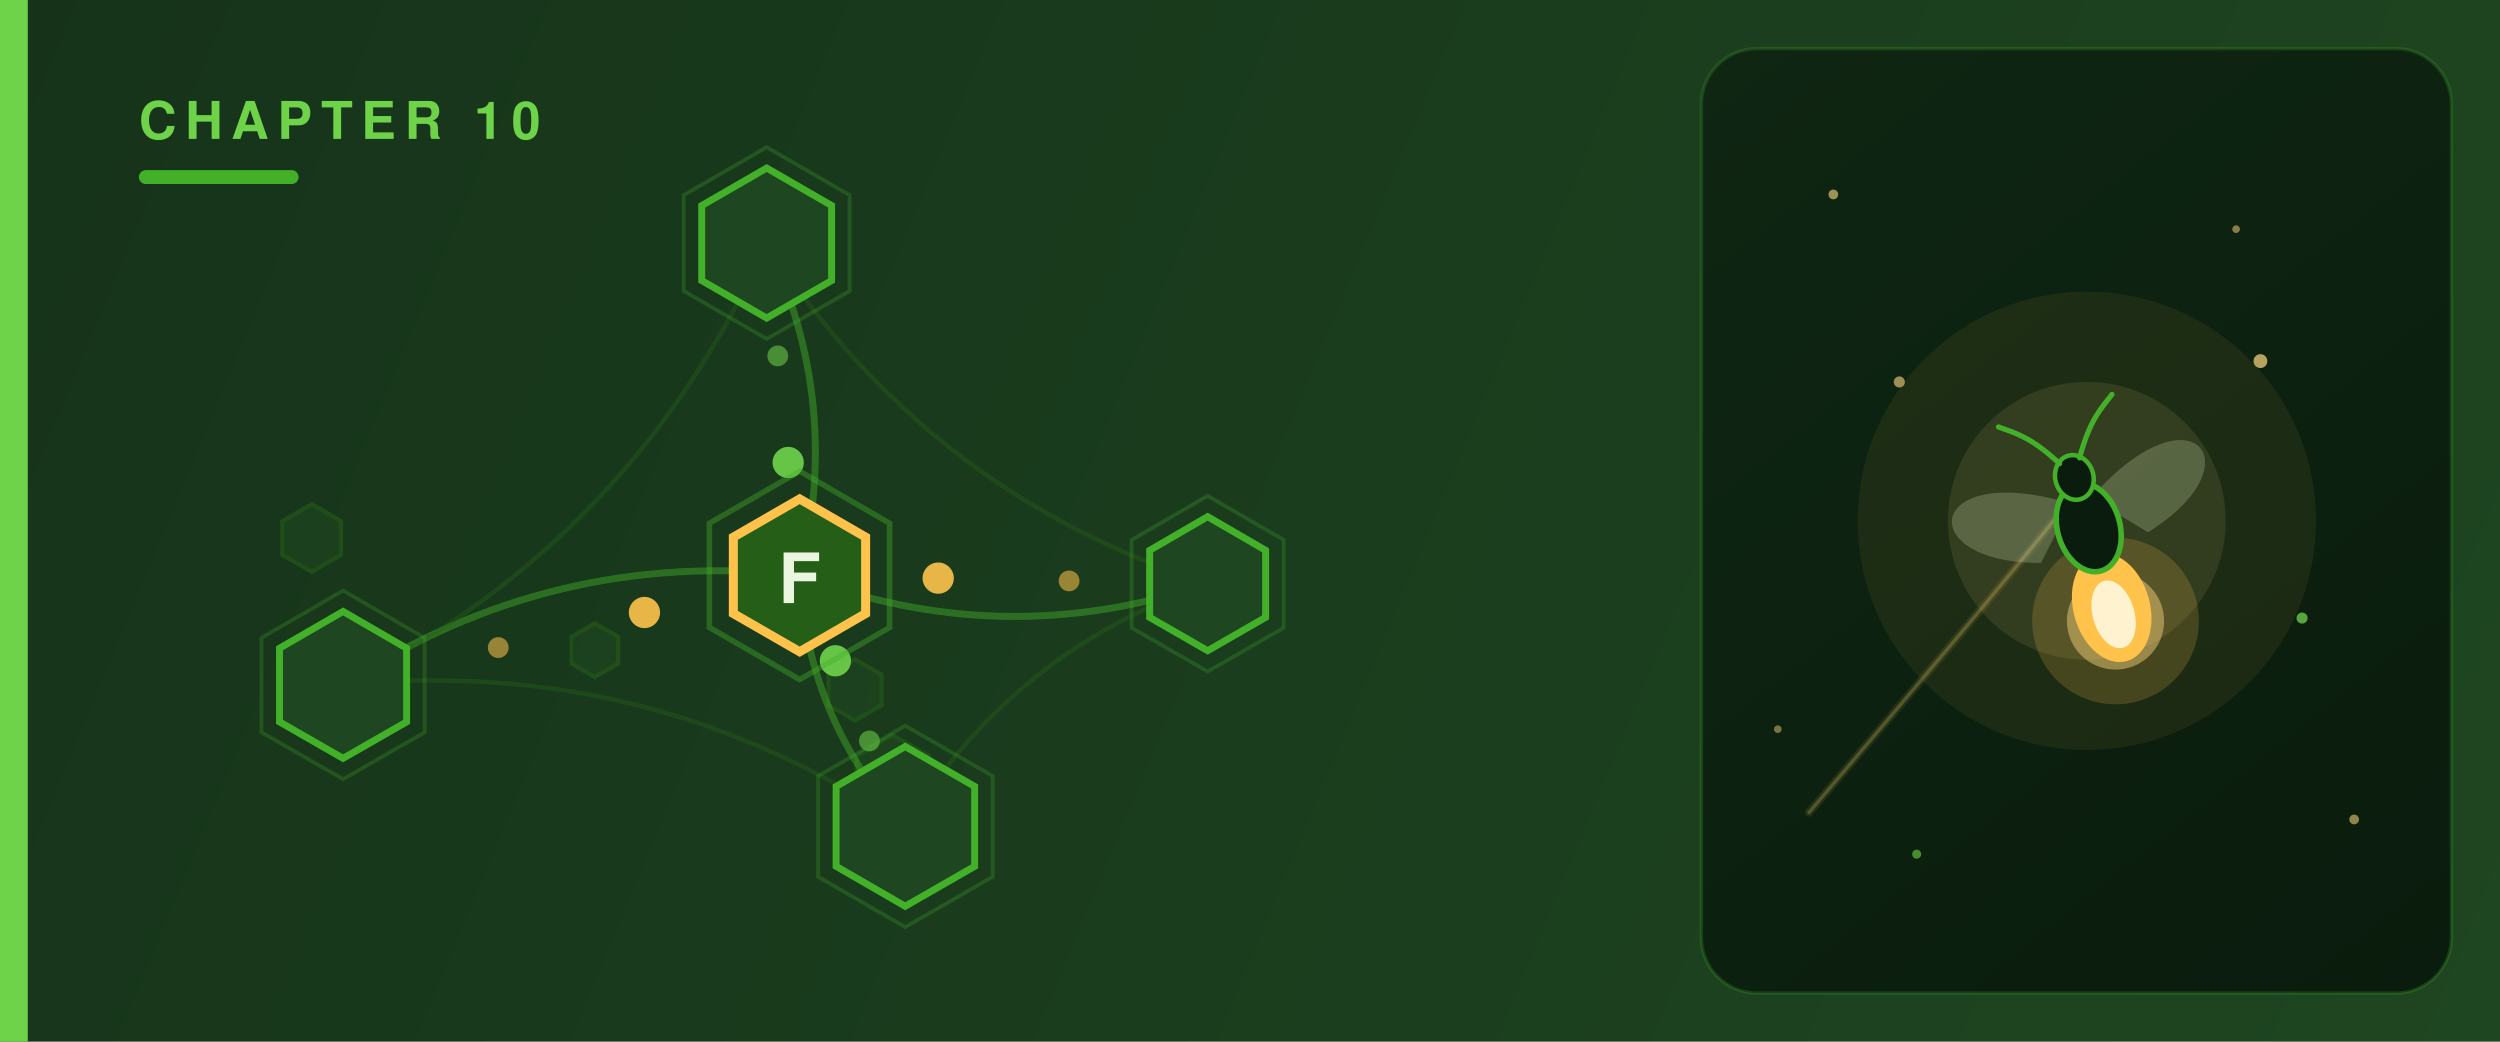
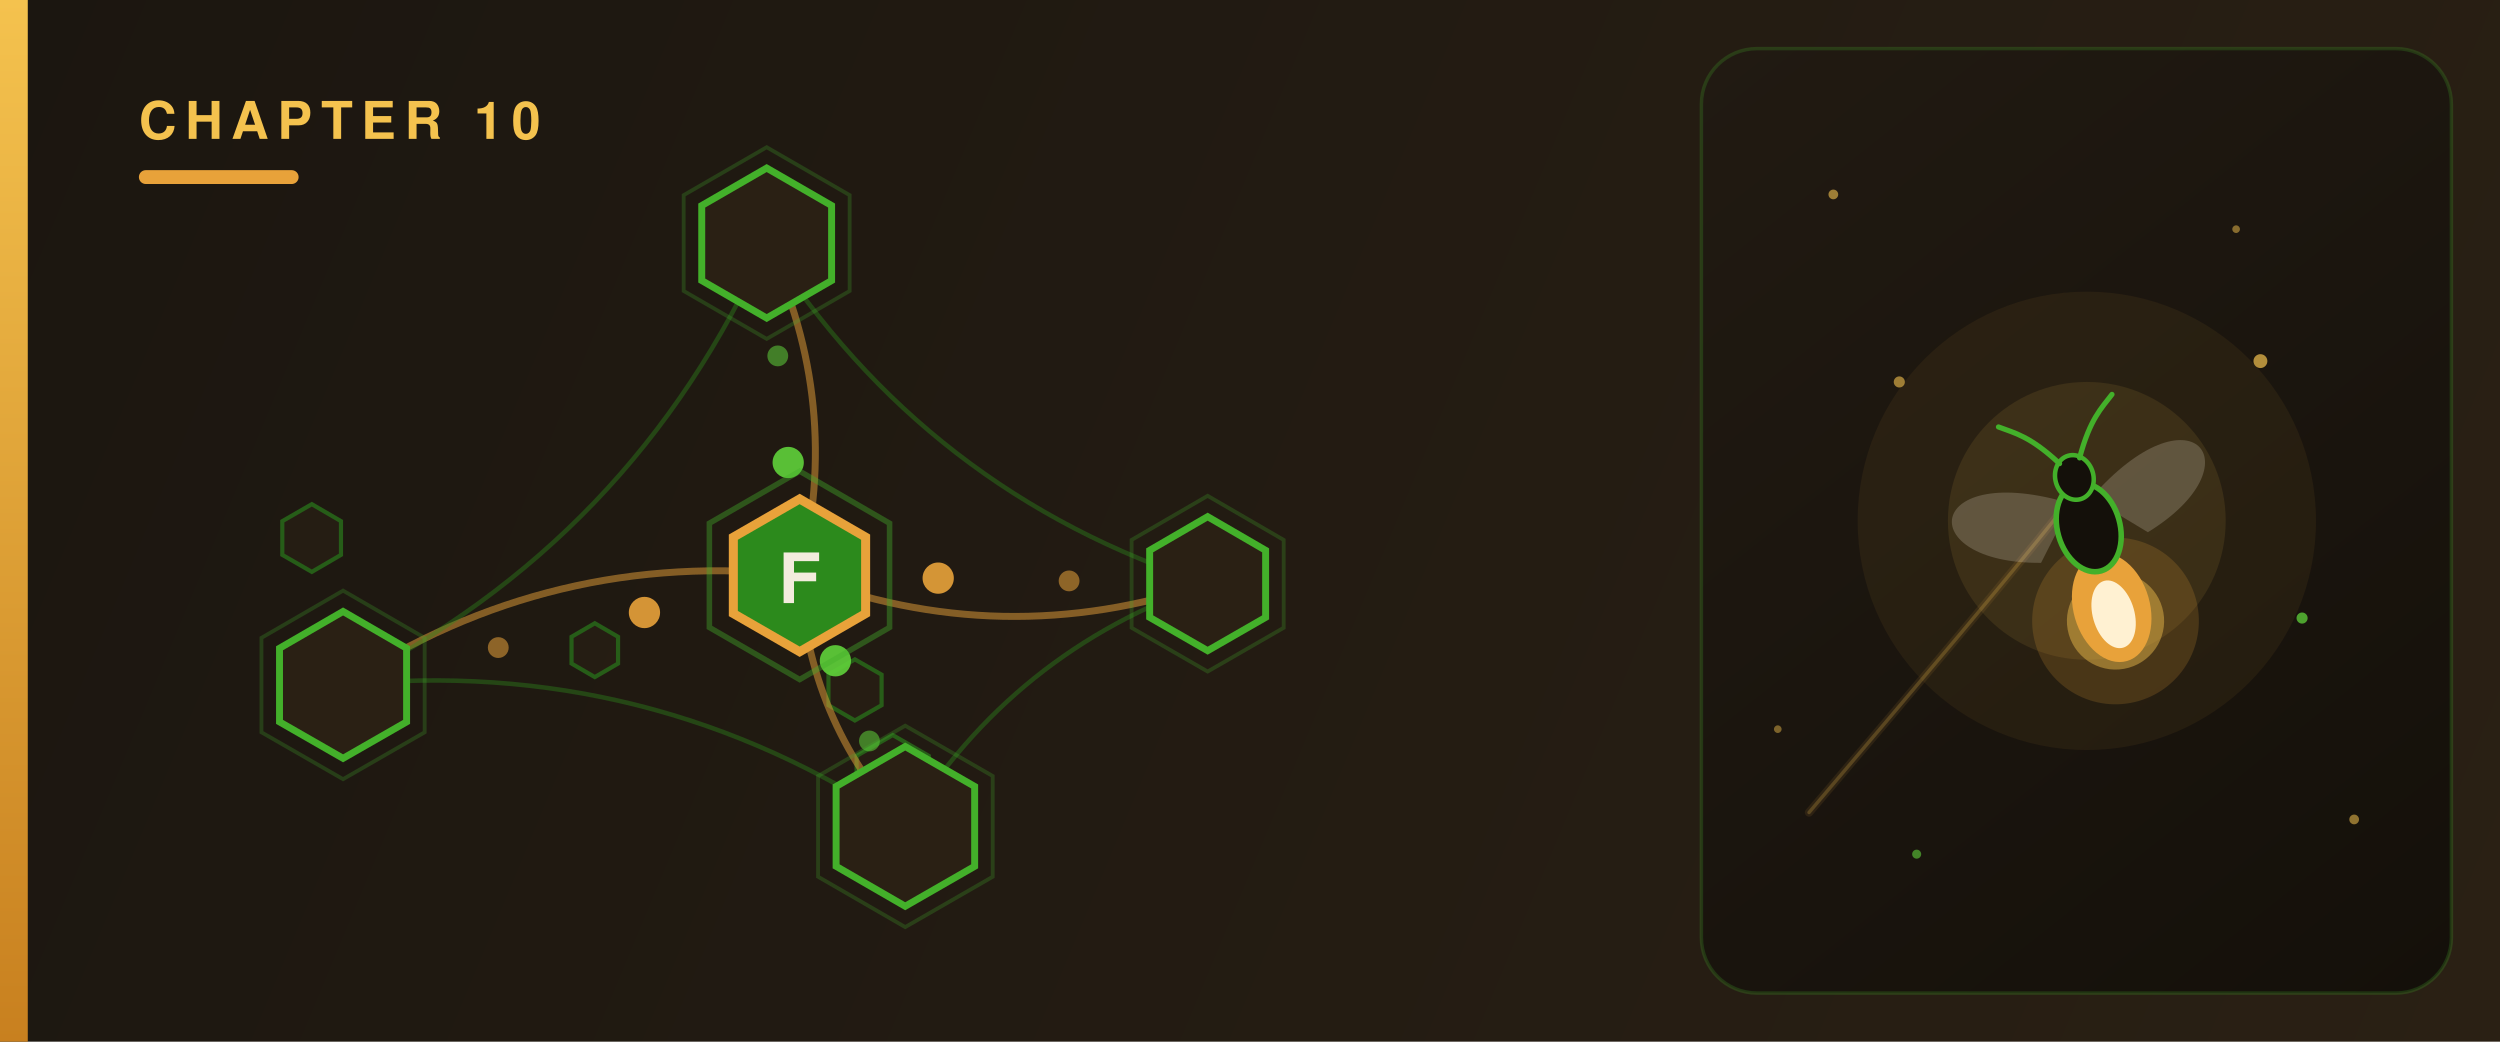
<svg xmlns="http://www.w3.org/2000/svg" viewBox="0 0 720 300" role="img" aria-label="Firefly for Java by Example — opener for chapter 10" font-family="Avenir Next,Avenir,Helvetica Neue,Helvetica,Arial,sans-serif">
  <defs>
    <linearGradient id="fld" x1="0" y1="0" x2="720" y2="300" gradientUnits="userSpaceOnUse">
-       <stop offset="0" stop-color="#16331a" />
-       <stop offset="1" stop-color="#1e4620" />
+       <stop offset="0" stop-color="#1B1610" />
+       <stop offset="1" stop-color="#2A2014" />
    </linearGradient>
    <linearGradient id="pnl" x1="490" y1="14" x2="706" y2="286" gradientUnits="userSpaceOnUse">
-       <stop offset="0" stop-color="#0f2613" />
-       <stop offset="1" stop-color="#0a1c0d" />
+       <stop offset="0" stop-color="#211A12" />
+       <stop offset="1" stop-color="#14100A" />
    </linearGradient>
-     <linearGradient id="grh" x1="0" y1="0" x2="720" y2="0" gradientUnits="userSpaceOnUse">
-       <stop offset="0" stop-color="#6fd34a" />
-       <stop offset="1" stop-color="#43b02a" />
+     <linearGradient id="grh" x1="0" y1="0" x2="0" y2="300" gradientUnits="userSpaceOnUse">
+       <stop offset="0" stop-color="#f4c24e" />
+       <stop offset="1" stop-color="#c8801f" />
    </linearGradient>
  </defs>
  <rect width="720" height="300" fill="url(#fld)" />
  <rect x="0" y="0" width="8" height="300" fill="url(#grh)" />
  <rect x="490" y="14" width="216" height="272" rx="16" fill="url(#pnl)" />
  <rect x="490" y="14" width="216" height="272" rx="16" fill="none" stroke="#43b02a" stroke-width="1" opacity="0.22" />
-   <g fill="#ffd980">
+   <g fill="#f4c24e">
    <circle cx="528" cy="56" r="1.4" opacity="0.6" />
    <circle cx="678" cy="236" r="1.4" opacity="0.55" />
    <circle cx="644" cy="66" r="1.1" opacity="0.5" />
    <circle cx="512" cy="210" r="1.1" opacity="0.45" />
  </g>
-   <circle cx="552" cy="246" r="1.3" fill="#6fd34a" opacity="0.6" />
-   <text x="40" y="40" fill="#6fd34a" font-size="15" font-weight="800" letter-spacing="2.5">CHAPTER 10</text>
-   <rect x="40" y="49" width="46" height="4" rx="2" fill="#43b02a" />
-   <polygon points="253.9,203.1 246.2,207.5 238.6,203.1 238.6,194.3 246.2,189.9 253.9,194.3" fill="#1e4620" stroke="#255e17" stroke-width="1.2" opacity="0.6" />
-   <polygon points="98.2,159.8 89.8,164.7 81.3,159.8 81.3,150.1 89.8,145.2 98.2,150.1" fill="#1e4620" stroke="#255e17" stroke-width="1.2" opacity="0.6" />
-   <polygon points="178.0,191.1 171.3,195.0 164.6,191.1 164.6,183.4 171.3,179.5 178.0,183.4" fill="#1e4620" stroke="#255e17" stroke-width="1.2" opacity="0.6" />
-   <polygon points="267.5,229.7 257.1,235.7 246.7,229.7 246.7,217.7 257.1,211.7 267.5,217.7" fill="#1e4620" stroke="#255e17" stroke-width="1.2" opacity="0.6" />
-   <g fill="none" stroke="#43b02a" stroke-width="2" opacity="0.45">
+   <circle cx="552" cy="246" r="1.3" fill="#5fd13a" opacity="0.6" />
+   <text x="40" y="40" fill="#f4c24e" font-size="15" font-weight="800" letter-spacing="2.5">CHAPTER 10</text>
+   <rect x="40" y="49" width="46" height="4" rx="2" fill="#e8a23a" />
+   <polygon points="253.9,203.1 246.2,207.5 238.6,203.1 238.6,194.3 246.2,189.9 253.9,194.3" fill="#2A2014" stroke="#2c8a1c" stroke-width="1.2" opacity="0.6" />
+   <polygon points="98.2,159.8 89.8,164.7 81.3,159.8 81.3,150.1 89.8,145.2 98.2,150.1" fill="#2A2014" stroke="#2c8a1c" stroke-width="1.2" opacity="0.6" />
+   <polygon points="178.0,191.1 171.3,195.0 164.6,191.1 164.6,183.4 171.3,179.5 178.0,183.4" fill="#2A2014" stroke="#2c8a1c" stroke-width="1.2" opacity="0.6" />
+   <polygon points="267.5,229.7 257.1,235.7 246.7,229.7 246.7,217.7 257.1,211.7 267.5,217.7" fill="#2A2014" stroke="#2c8a1c" stroke-width="1.2" opacity="0.6" />
+   <g fill="none" stroke="#e8a23a" stroke-width="2" opacity="0.50">
    <path d="M230.3,165.7 Q288.6,188.1 347.8,168.1" />
    <path d="M230.3,165.7 Q232.5,207.3 260.7,238.0" />
    <path d="M230.3,165.7 Q158.9,157.8 98.8,197.3" />
    <path d="M230.3,165.7 Q242.8,116.1 220.8,70.0" />
  </g>
-   <g fill="none" stroke="#255e17" stroke-width="1.3" opacity="0.4">
+   <g fill="none" stroke="#2c8a1c" stroke-width="1.3" opacity="0.4">
    <path d="M347.8,168.1 Q291.7,187.4 260.7,238.0" />
    <path d="M260.7,238.0 Q187.1,188.5 98.8,197.3" />
    <path d="M98.8,197.3 Q182.7,155.6 220.8,70.0" />
    <path d="M220.8,70.0 Q266.6,141.9 347.8,168.1" />
  </g>
-   <circle cx="270.2" cy="166.5" r="4.5" fill="#ffc24b" opacity="0.9" />
-   <circle cx="307.9" cy="167.3" r="3.0" fill="#ffc24b" opacity="0.55" />
-   <circle cx="240.6" cy="190.3" r="4.5" fill="#6fd34a" opacity="0.9" />
-   <circle cx="250.4" cy="213.4" r="3.0" fill="#6fd34a" opacity="0.55" />
-   <circle cx="185.6" cy="176.4" r="4.5" fill="#ffc24b" opacity="0.9" />
-   <circle cx="143.5" cy="186.5" r="3.0" fill="#ffc24b" opacity="0.55" />
-   <circle cx="227.0" cy="133.2" r="4.5" fill="#6fd34a" opacity="0.9" />
-   <circle cx="224.0" cy="102.5" r="3.0" fill="#6fd34a" opacity="0.55" />
+   <circle cx="270.2" cy="166.5" r="4.5" fill="#e8a23a" opacity="0.9" />
+   <circle cx="307.9" cy="167.3" r="3.0" fill="#e8a23a" opacity="0.55" />
+   <circle cx="240.6" cy="190.3" r="4.5" fill="#5fd13a" opacity="0.9" />
+   <circle cx="250.4" cy="213.4" r="3.0" fill="#5fd13a" opacity="0.55" />
+   <circle cx="185.6" cy="176.4" r="4.5" fill="#e8a23a" opacity="0.9" />
+   <circle cx="143.5" cy="186.5" r="3.0" fill="#e8a23a" opacity="0.55" />
+   <circle cx="227.0" cy="133.2" r="4.5" fill="#5fd13a" opacity="0.9" />
+   <circle cx="224.0" cy="102.5" r="3.0" fill="#5fd13a" opacity="0.55" />
  <polygon points="369.7,180.8 347.8,193.4 325.9,180.8 325.9,155.5 347.8,142.8 369.7,155.5" fill="none" stroke="#43b02a" stroke-width="1.1" opacity="0.25" />
-   <polygon points="364.5,177.8 347.8,187.4 331.1,177.8 331.1,158.5 347.8,148.8 364.5,158.5" fill="#1e4620" stroke="#43b02a" stroke-width="2.0" />
+   <polygon points="364.5,177.8 347.8,187.4 331.1,177.8 331.1,158.5 347.8,148.8 364.5,158.5" fill="#2A2014" stroke="#43b02a" stroke-width="2.0" />
  <polygon points="285.9,252.5 260.7,267.0 235.6,252.5 235.6,223.5 260.7,209.0 285.9,223.5" fill="none" stroke="#43b02a" stroke-width="1.1" opacity="0.25" />
-   <polygon points="280.7,249.5 260.7,261.0 240.8,249.5 240.8,226.5 260.7,215.0 280.7,226.5" fill="#1e4620" stroke="#43b02a" stroke-width="2.0" />
+   <polygon points="280.7,249.5 260.7,261.0 240.8,249.5 240.8,226.5 260.7,215.0 280.7,226.5" fill="#2A2014" stroke="#43b02a" stroke-width="2.0" />
  <polygon points="122.3,210.9 98.8,224.4 75.3,210.9 75.3,183.7 98.8,170.1 122.3,183.7" fill="none" stroke="#43b02a" stroke-width="1.1" opacity="0.25" />
-   <polygon points="117.1,207.9 98.8,218.4 80.5,207.9 80.5,186.7 98.8,176.1 117.1,186.7" fill="#1e4620" stroke="#43b02a" stroke-width="2.0" />
+   <polygon points="117.1,207.9 98.8,218.4 80.5,207.9 80.5,186.7 98.8,176.1 117.1,186.7" fill="#2A2014" stroke="#43b02a" stroke-width="2.0" />
  <polygon points="244.7,83.8 220.8,97.6 196.9,83.8 196.9,56.2 220.8,42.4 244.7,56.2" fill="none" stroke="#43b02a" stroke-width="1.1" opacity="0.25" />
-   <polygon points="239.5,80.8 220.8,91.6 202.1,80.8 202.1,59.2 220.8,48.4 239.5,59.2" fill="#1e4620" stroke="#43b02a" stroke-width="2.0" />
+   <polygon points="239.5,80.8 220.8,91.6 202.1,80.8 202.1,59.2 220.8,48.4 239.5,59.2" fill="#2A2014" stroke="#43b02a" stroke-width="2.0" />
  <polygon points="256.2,180.7 230.3,195.7 204.3,180.7 204.3,150.7 230.3,135.7 256.2,150.7" fill="none" stroke="#43b02a" stroke-width="1.6" opacity="0.4" />
-   <polygon points="249.3,176.7 230.3,187.7 211.2,176.7 211.2,154.7 230.3,143.7 249.3,154.7" fill="#255e17" stroke="#ffc24b" stroke-width="2.6" />
-   <text x="230.3" y="166.7" text-anchor="middle" dominant-baseline="middle" fill="#eaf6df" font-size="20" font-weight="800" letter-spacing="-1">F</text>
+   <polygon points="249.3,176.7 230.3,187.7 211.2,176.7 211.2,154.7 230.3,143.7 249.3,154.7" fill="#2c8a1c" stroke="#e8a23a" stroke-width="2.6" />
+   <text x="230.3" y="166.7" text-anchor="middle" dominant-baseline="middle" fill="#f3ecdd" font-size="20" font-weight="800" letter-spacing="-1">F</text>
  <g transform="translate(601,150)">
-     <circle r="66" fill="#ffc24b" opacity="0.07" />
-     <circle r="40" fill="#ffd980" opacity="0.10" />
-     <path d="M-80,84 C-46,44 -24,18 -8,-2" fill="none" stroke="#ffc24b" stroke-width="2.4" opacity="0.10" stroke-linecap="round" />
-     <path d="M-80,84 C-46,44 -24,18 -8,-2" fill="none" stroke="#ffd980" stroke-width="1" opacity="0.22" stroke-linecap="round" />
+     <circle r="66" fill="#e8a23a" opacity="0.07" />
+     <circle r="40" fill="#f4c24e" opacity="0.10" />
+     <path d="M-80,84 C-46,44 -24,18 -8,-2" fill="none" stroke="#e8a23a" stroke-width="2.4" opacity="0.10" stroke-linecap="round" />
+     <path d="M-80,84 C-46,44 -24,18 -8,-2" fill="none" stroke="#f4c24e" stroke-width="1" opacity="0.22" stroke-linecap="round" />
    <g transform="rotate(-16)">
-       <circle cx="0" cy="30" r="24" fill="#ffc24b" opacity="0.18" />
-       <circle cx="0" cy="30" r="14" fill="#ffd980" opacity="0.45" />
-       <path d="M-3,-6 C-40,-30 -52,-2 -16,8 Z" fill="#ddf0c4" opacity="0.22" />
-       <path d="M3,-6 C40,-30 52,-2 16,8 Z" fill="#ddf0c4" opacity="0.22" />
-       <ellipse cx="0" cy="26" rx="11" ry="16" fill="#ffc24b" />
-       <ellipse cx="0" cy="28" rx="6" ry="10" fill="#fff2cf" />
-       <ellipse cx="0" cy="2" rx="9" ry="13" fill="#0a1c0d" stroke="#43b02a" stroke-width="1.6" />
-       <ellipse cx="0" cy="-13" rx="5.5" ry="6.5" fill="#0a1c0d" stroke="#43b02a" stroke-width="1.3" />
+       <circle cx="0" cy="30" r="24" fill="#e8a23a" opacity="0.18" />
+       <circle cx="0" cy="30" r="14" fill="#f4c24e" opacity="0.45" />
+       <path d="M-3,-6 C-40,-30 -52,-2 -16,8 Z" fill="#f3ecdd" opacity="0.20" />
+       <path d="M3,-6 C40,-30 52,-2 16,8 Z" fill="#f3ecdd" opacity="0.20" />
+       <ellipse cx="0" cy="26" rx="11" ry="16" fill="#e8a23a" />
+       <ellipse cx="0" cy="28" rx="6" ry="10" fill="#fff1d2" />
+       <ellipse cx="0" cy="2" rx="9" ry="13" fill="#14100A" stroke="#43b02a" stroke-width="1.6" />
+       <ellipse cx="0" cy="-13" rx="5.5" ry="6.5" fill="#14100A" stroke="#43b02a" stroke-width="1.3" />
      <path d="M-3,-18 C-9,-28 -13,-30 -17,-33" fill="none" stroke="#43b02a" stroke-width="1.5" stroke-linecap="round" />
      <path d="M3,-18 C9,-28 13,-30 17,-33" fill="none" stroke="#43b02a" stroke-width="1.5" stroke-linecap="round" />
    </g>
-     <circle cx="50" cy="-46" r="2" fill="#ffd980" opacity="0.7" />
-     <circle cx="62" cy="28" r="1.6" fill="#6fd34a" opacity="0.75" />
-     <circle cx="-54" cy="-40" r="1.6" fill="#ffd980" opacity="0.6" />
+     <circle cx="50" cy="-46" r="2" fill="#f4c24e" opacity="0.7" />
+     <circle cx="62" cy="28" r="1.6" fill="#5fd13a" opacity="0.75" />
+     <circle cx="-54" cy="-40" r="1.6" fill="#f4c24e" opacity="0.6" />
  </g>
</svg>
